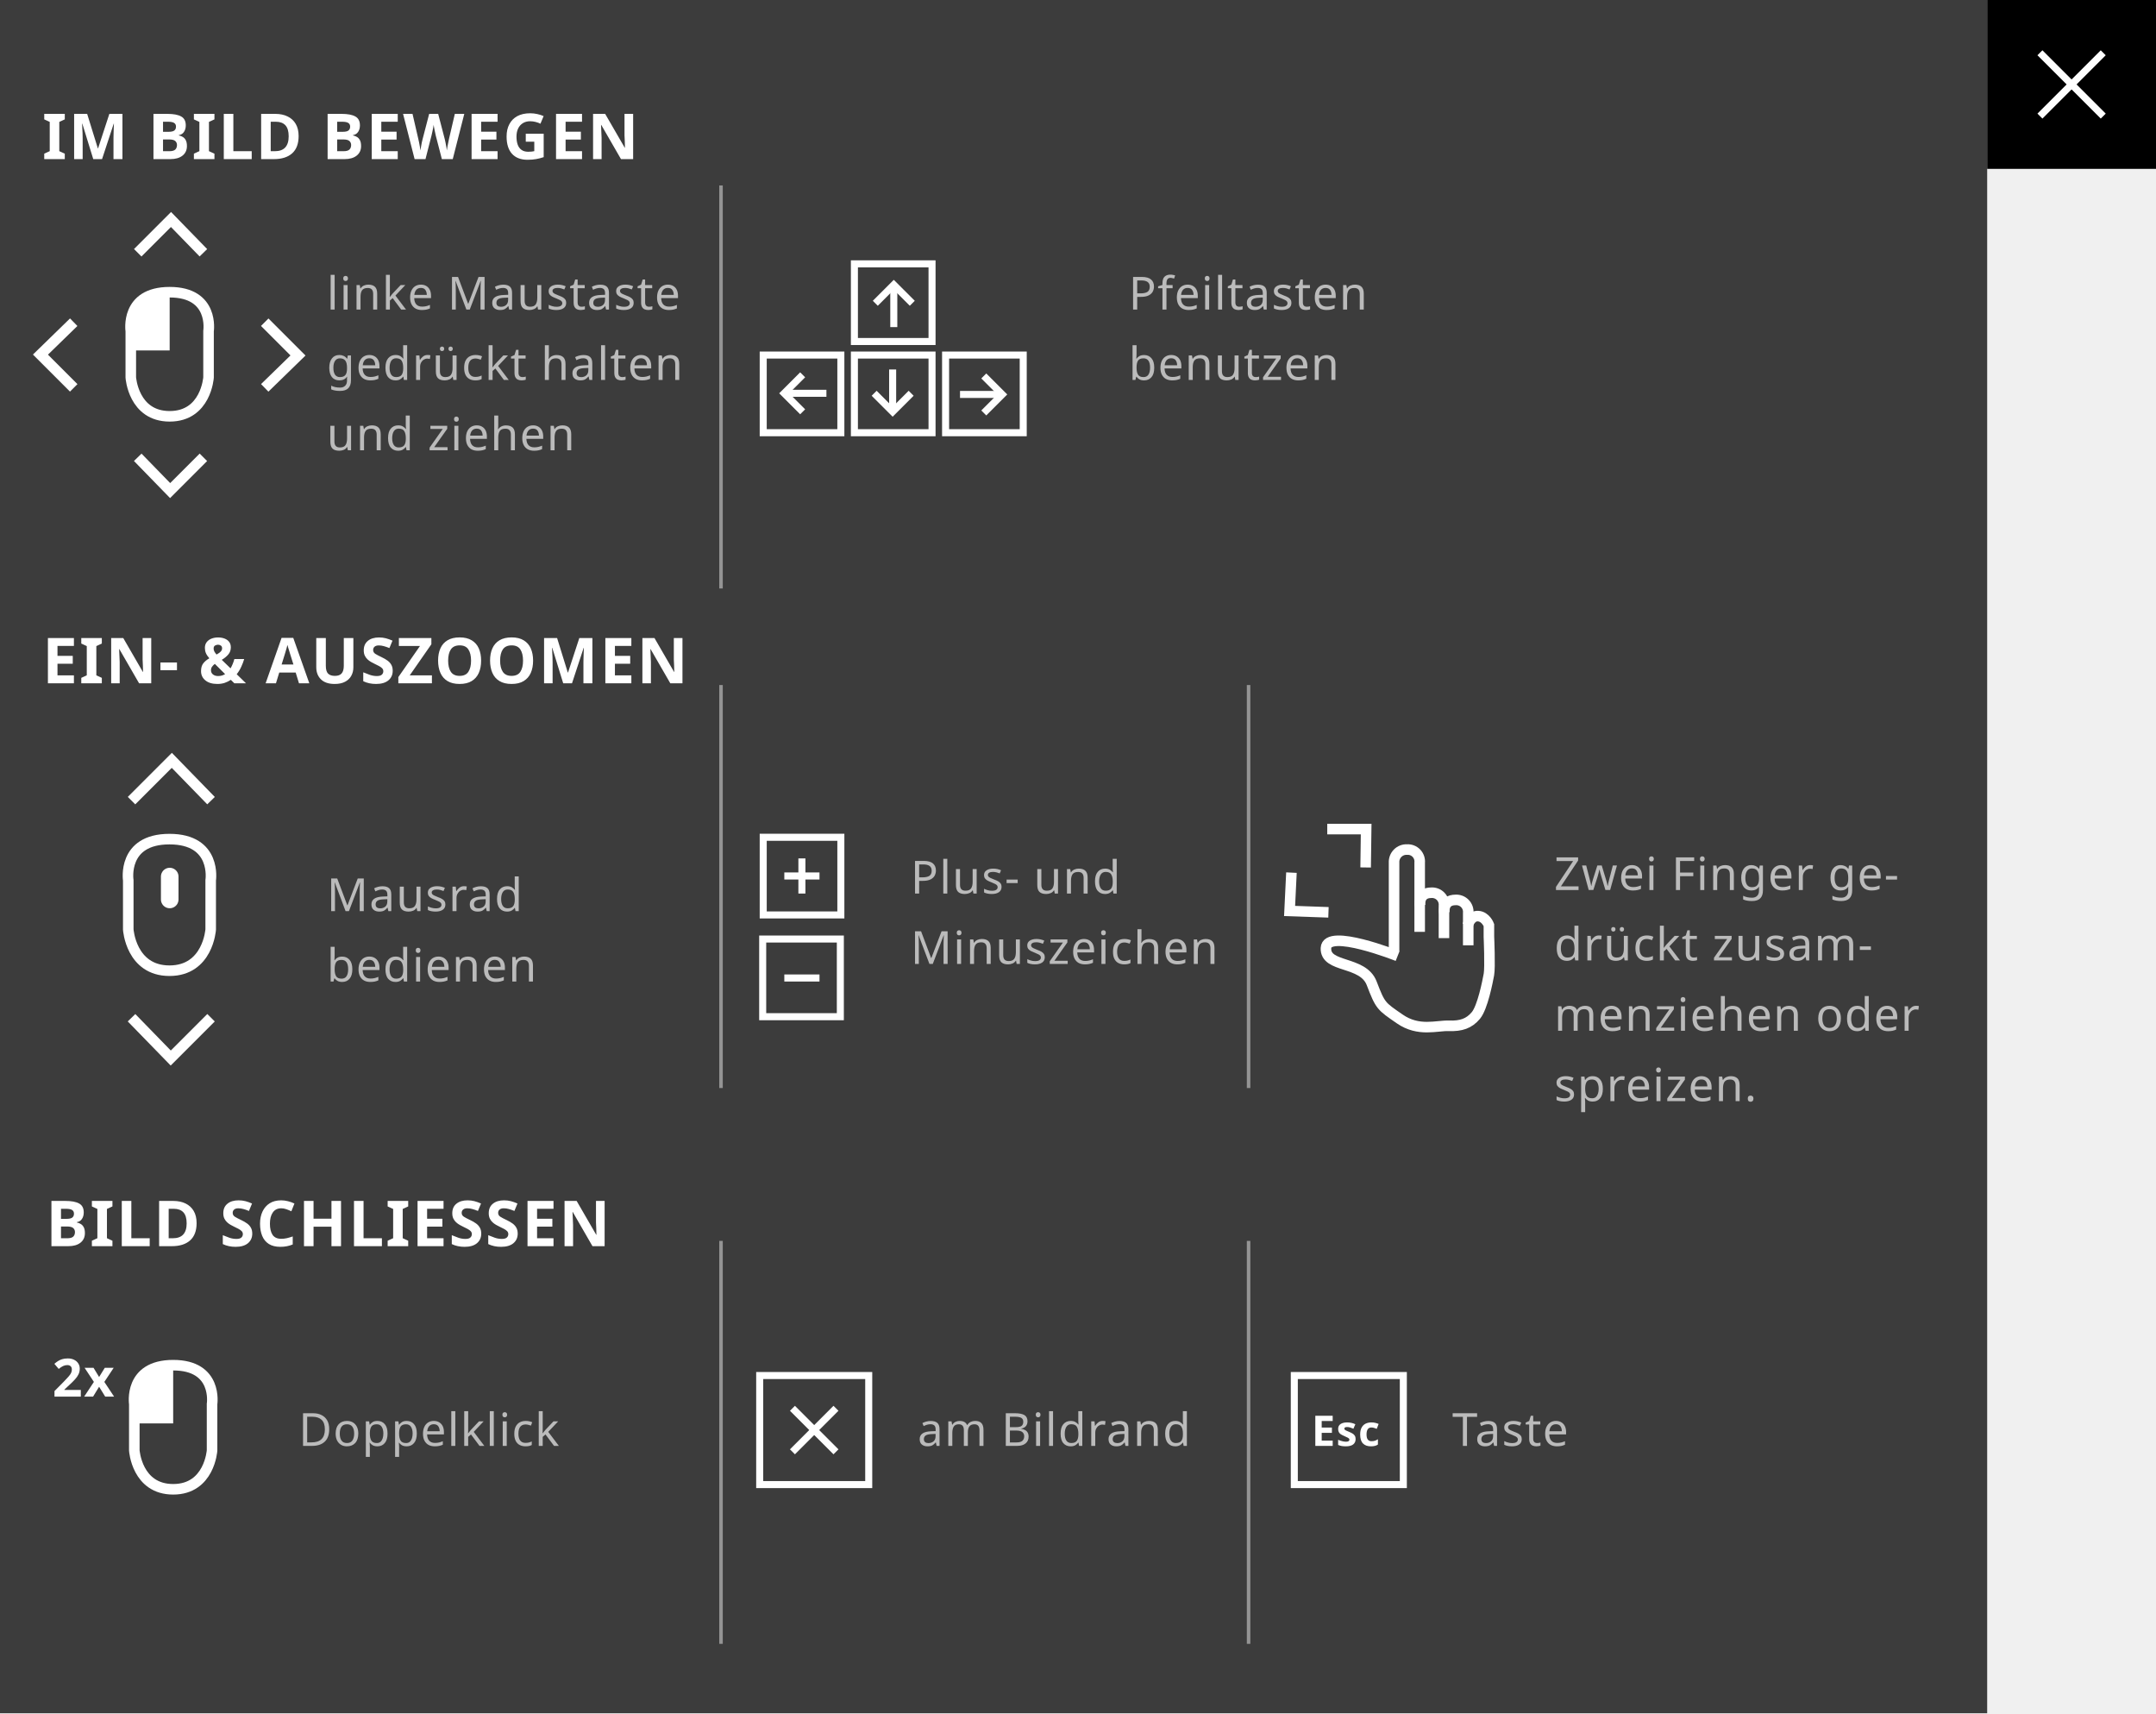
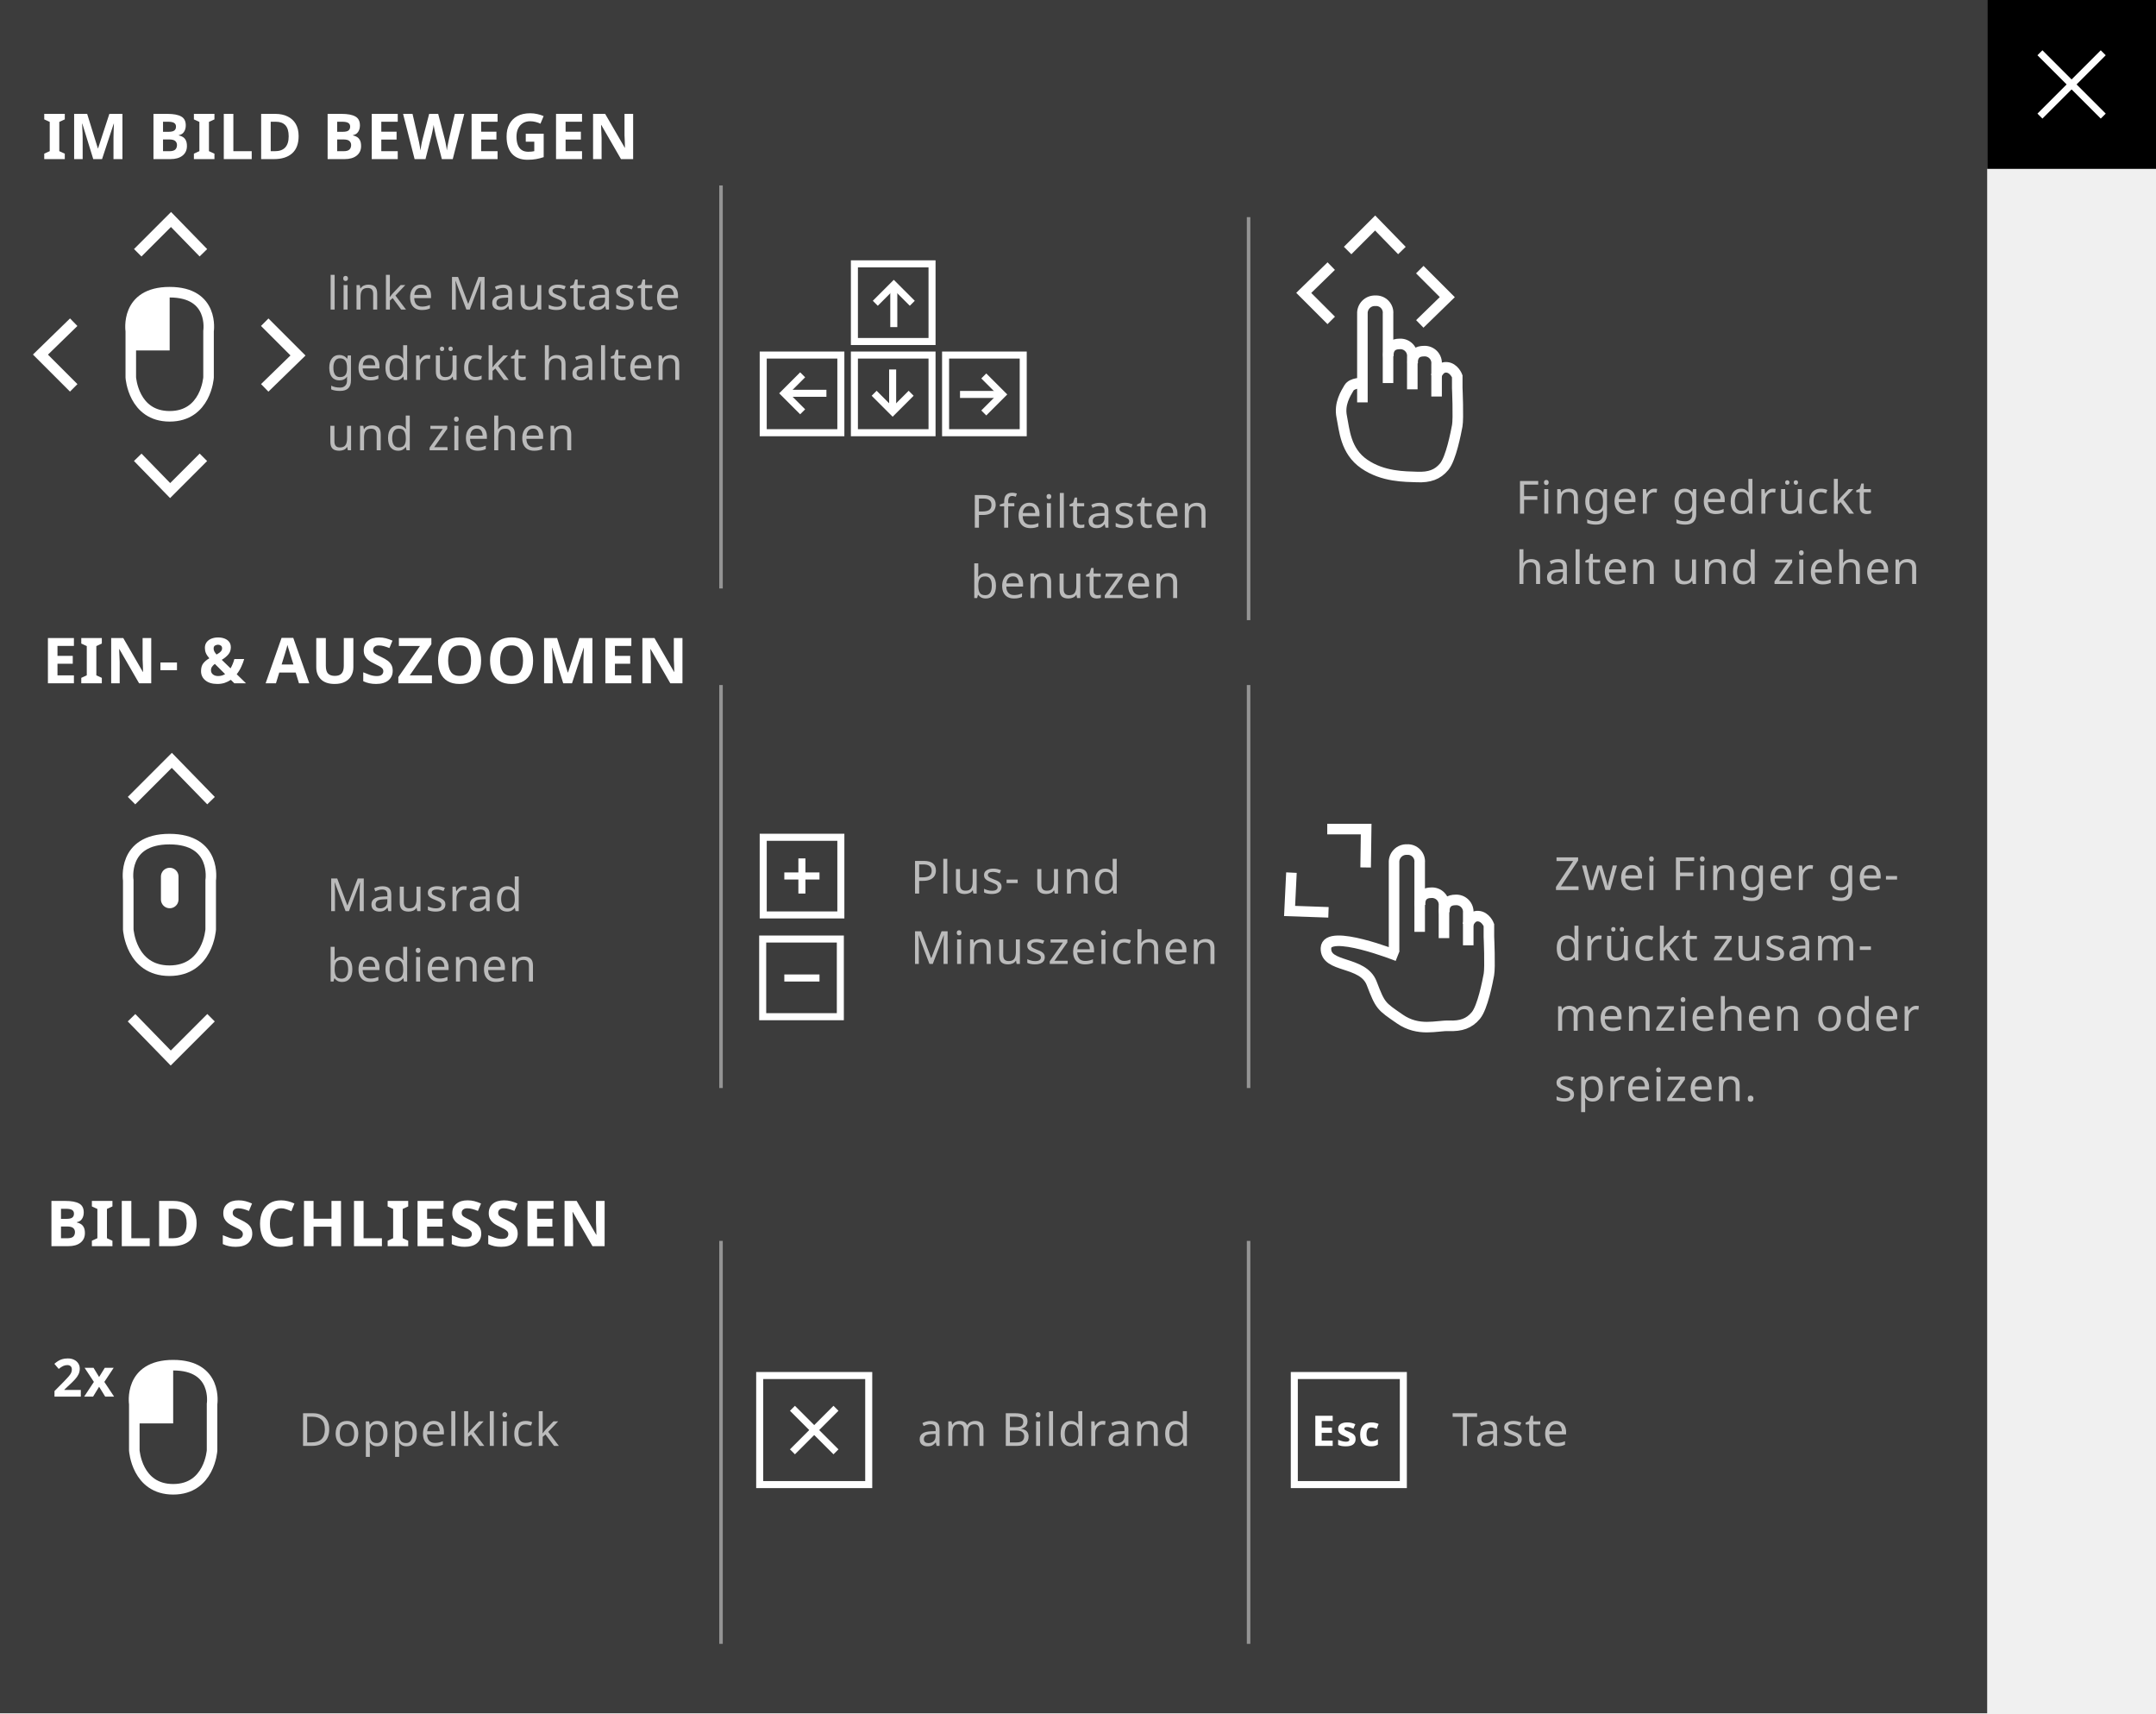
- <svg xmlns="http://www.w3.org/2000/svg" id="Symbol_2_1" data-name="Symbol 2 – 1" width="613" height="487" viewBox="0 0 613 487">
-   <defs>
-     <style>
-       .cls-1 {
-         opacity: 0.75;
-       }
- 
-       .cls-10, .cls-2, .cls-3, .cls-5, .cls-9 {
-         fill: #fff;
-       }
- 
-       .cls-2 {
-         font-size: 18px;
-       }
- 
-       .cls-10, .cls-2, .cls-9 {
-         font-family: Poppins-SemiBold, Poppins;
-         font-weight: 600;
-       }
- 
-       .cls-10, .cls-2, .cls-3, .cls-9 {
-         letter-spacing: 0.025em;
-       }
- 
-       .cls-3 {
-         font-size: 13px;
-         font-family: Poppins-Regular, Poppins;
-         opacity: 0.65;
-       }
- 
-       .cls-12, .cls-4, .cls-6, .cls-7, .cls-8 {
-         fill: none;
-       }
- 
-       .cls-4, .cls-6, .cls-7, .cls-8 {
-         stroke: #fff;
-       }
- 
-       .cls-4 {
-         stroke-width: 3px;
-       }
- 
-       .cls-6 {
-         stroke-linecap: round;
-         stroke-width: 5px;
-       }
- 
-       .cls-7 {
-         opacity: 0.45;
-       }
- 
-       .cls-8 {
-         stroke-width: 2px;
-       }
- 
-       .cls-9 {
-         font-size: 15px;
-       }
- 
-       .cls-10 {
-         font-size: 12px;
-       }
- 
-       .cls-11 {
-         stroke: none;
-       }
-     </style>
-   </defs>
-   <rect id="Rechteck_168" data-name="Rechteck 168" class="cls-1" width="565" height="487" />
-   <text id="IM_BILD_BEWEGEN_" data-name="IM BILD BEWEGEN " class="cls-2" transform="translate(12 26.23)">
-     <tspan x="0" y="19">IM BILD BEWEGEN</tspan>
-   </text>
-   <text id="linke_Maustaste_gedrückt_halten_und_ziehen" data-name="linke Maustaste gedrückt halten und ziehen" class="cls-3" transform="translate(92.898 74)">
-     <tspan x="0" y="14">linke Maustaste </tspan>
-     <tspan x="0" y="34">gedrückt halten </tspan>
-     <tspan x="0" y="54">und ziehen</tspan>
-   </text>
-   <g id="icon_hinweis_scroll_schwarz" transform="translate(-323 -155)">
-     <g id="Gruppe_538" data-name="Gruppe 538" transform="translate(334.5 217.391)">
-       <path id="Pfad_321" data-name="Pfad 321" class="cls-4" d="M7611.977-3334.543s-1.722-11.053,11.053-11.053,11.053,11.053,11.053,11.053v13.174s-.71,11.053-11.053,11.053-11.053-11.053-11.053-11.053Z" transform="translate(-7586.29 3366.264)" />
-       <path id="Pfad_324" data-name="Pfad 324" class="cls-5" d="M11796.022-614.6v16.559h-10.8s-1.533-10.224,1.79-12.779S11796.022-614.6,11796.022-614.6Z" transform="translate(-11759.283 635.264)" />
+ <svg xmlns="http://www.w3.org/2000/svg" width="613" height="487" viewBox="0 0 613 487">
+   <g id="Symbol_10_1" data-name="Symbol 10 – 1" transform="translate(1)">
+     <rect id="Rechteck_168" data-name="Rechteck 168" width="565" height="487" transform="translate(-1)" opacity="0.75" />
+     <text id="IM_BILD_BEWEGEN_" data-name="IM BILD BEWEGEN " transform="translate(11 26.23)" fill="#fff" font-size="18" font-family="Poppins-SemiBold, Poppins" font-weight="600" letter-spacing="0.025em">
+       <tspan x="0" y="19">IM BILD BEWEGEN</tspan>
+     </text>
+     <text id="linke_Maustaste_gedrückt_halten_und_ziehen" data-name="linke Maustaste gedrückt halten und ziehen" transform="translate(91.898 74)" fill="#fff" font-size="13" font-family="Poppins-Regular, Poppins" letter-spacing="0.025em" opacity="0.65">
+       <tspan x="0" y="14">linke Maustaste </tspan>
+       <tspan x="0" y="34">gedrückt halten </tspan>
+       <tspan x="0" y="54">und ziehen</tspan>
+     </text>
+     <g id="icon_hinweis_scroll_schwarz" transform="translate(-324 -155)">
+       <g id="Gruppe_538" data-name="Gruppe 538" transform="translate(334.5 217.391)">
+         <path id="Pfad_321" data-name="Pfad 321" d="M7611.977-3334.543s-1.722-11.053,11.053-11.053,11.053,11.053,11.053,11.053v13.174s-.71,11.053-11.053,11.053-11.053-11.053-11.053-11.053Z" transform="translate(-7586.29 3366.264)" fill="none" stroke="#fff" stroke-width="3" />
+         <path id="Pfad_324" data-name="Pfad 324" d="M11796.022-614.6v16.559h-10.8s-1.533-10.224,1.79-12.779S11796.022-614.6,11796.022-614.6Z" transform="translate(-11759.283 635.264)" fill="#fff" />
+       </g>
+       <g id="Gruppe_526" data-name="Gruppe 526" transform="translate(334.5 217.391)">
+         <path id="Pfad_322" data-name="Pfad 322" d="M0,0,9.208,9.458,18.666,0" transform="translate(27.663 67.601)" fill="none" stroke="#fff" stroke-width="3" />
+         <path id="Pfad_323" data-name="Pfad 323" d="M0,0,9.208,9.458,18.666,0" transform="translate(46.329 9.458) rotate(180)" fill="none" stroke="#fff" stroke-width="3" />
+         <path id="Pfad_325" data-name="Pfad 325" d="M0,0,9.208,9.458,18.666,0" transform="translate(9.458 29.197) rotate(90)" fill="none" stroke="#fff" stroke-width="3" />
+         <path id="Pfad_326" data-name="Pfad 326" d="M0,0,9.208,9.458,18.666,0" transform="translate(63.767 47.863) rotate(-90)" fill="none" stroke="#fff" stroke-width="3" />
+       </g>
    </g>
-     <g id="Gruppe_526" data-name="Gruppe 526" transform="translate(334.5 217.391)">
-       <path id="Pfad_322" data-name="Pfad 322" class="cls-4" d="M0,0,9.208,9.458,18.666,0" transform="translate(27.663 67.601)" />
-       <path id="Pfad_323" data-name="Pfad 323" class="cls-4" d="M0,0,9.208,9.458,18.666,0" transform="translate(46.329 9.458) rotate(180)" />
-       <path id="Pfad_325" data-name="Pfad 325" class="cls-4" d="M0,0,9.208,9.458,18.666,0" transform="translate(9.458 29.197) rotate(90)" />
-       <path id="Pfad_326" data-name="Pfad 326" class="cls-4" d="M0,0,9.208,9.458,18.666,0" transform="translate(63.767 47.863) rotate(-90)" />
+     <text id="EIN-_AUSZOOMEN_" data-name="EIN- &amp; AUSZOOMEN " transform="translate(11 175.23)" fill="#fff" font-size="18" font-family="Poppins-SemiBold, Poppins" font-weight="600" letter-spacing="0.025em">
+       <tspan x="0" y="19">EIN- &amp; AUSZOOMEN</tspan>
+     </text>
+     <g id="icon_scroll_klein_schwarz" transform="translate(-324 -155)">
+       <path id="Pfad_327" data-name="Pfad 327" d="M7611.981-3333.878s-1.826-11.719,11.719-11.719,11.719,11.719,11.719,11.719v13.967s-.752,11.719-11.719,11.719-11.719-11.719-11.719-11.719Z" transform="translate(-7252.513 3739.12)" fill="none" stroke="#fff" stroke-width="3" />
+       <line id="Linie_78" data-name="Linie 78" y2="6.503" transform="translate(371.256 404.17)" fill="none" stroke="#fff" stroke-linecap="round" stroke-width="5" />
+       <path id="Pfad_328" data-name="Pfad 328" d="M0,0,11.151,11.454,22.605,0" transform="translate(360.396 444.296)" fill="none" stroke="#fff" stroke-width="3" />
+       <path id="Pfad_329" data-name="Pfad 329" d="M0,0,11.151,11.454,22.605,0" transform="translate(383.002 382.586) rotate(180)" fill="none" stroke="#fff" stroke-width="3" />
    </g>
-   </g>
-   <text id="EIN-_AUSZOOMEN_" data-name="EIN- &amp; AUSZOOMEN " class="cls-2" transform="translate(12 175.23)">
-     <tspan x="0" y="19">EIN- &amp; AUSZOOMEN</tspan>
-   </text>
-   <g id="icon_scroll_klein_schwarz" transform="translate(-323 -155)">
-     <path id="Pfad_327" data-name="Pfad 327" class="cls-4" d="M7611.981-3333.878s-1.826-11.719,11.719-11.719,11.719,11.719,11.719,11.719v13.967s-.752,11.719-11.719,11.719-11.719-11.719-11.719-11.719Z" transform="translate(-7252.513 3739.12)" />
-     <line id="Linie_78" data-name="Linie 78" class="cls-6" y2="6.503" transform="translate(371.256 404.17)" />
-     <path id="Pfad_328" data-name="Pfad 328" class="cls-4" d="M0,0,11.151,11.454,22.605,0" transform="translate(360.396 444.296)" />
-     <path id="Pfad_329" data-name="Pfad 329" class="cls-4" d="M0,0,11.151,11.454,22.605,0" transform="translate(383.002 382.586) rotate(180)" />
-   </g>
-   <text id="Mausrad_bedienen" data-name="Mausrad  bedienen" class="cls-3" transform="translate(92.898 245)">
-     <tspan x="0" y="14">Mausrad </tspan>
-     <tspan x="0" y="34">bedienen</tspan>
-   </text>
-   <line id="Linie_79" data-name="Linie 79" class="cls-7" x1="81" y2="81" transform="translate(147.724 110) rotate(-45)" />
-   <text id="BILD_SCHLIESSEN_" data-name="BILD SCHLIESSEN " class="cls-2" transform="translate(13 335.23)">
-     <tspan x="0" y="19">BILD SCHLIESSEN</tspan>
-   </text>
-   <g id="icon_tasten_schwarz" transform="translate(-425 -155)">
-     <g id="Gruppe_530" data-name="Gruppe 530" transform="translate(666.926 229)">
-       <g id="Rechteck_169" data-name="Rechteck 169" class="cls-8" transform="translate(0 0)">
-         <rect class="cls-11" width="24.074" height="24.074" />
-         <rect class="cls-12" x="1" y="1" width="22.074" height="22.074" />
-       </g>
-       <g id="Gruppe_529" data-name="Gruppe 529" transform="translate(6.191 12.963) rotate(-45)">
-         <g id="Gruppe_305" data-name="Gruppe 305" transform="translate(8.498 0) rotate(90)">
-           <path id="Pfad_4" data-name="Pfad 4" class="cls-8" d="M0,7.436V0H7.436" transform="translate(0 0)" />
-           <line id="Linie_4" data-name="Linie 4" class="cls-8" x2="8.498" y2="8.498" transform="translate(0 0)" />
+     <text id="Mausrad_bedienen" data-name="Mausrad  bedienen" transform="translate(91.898 245)" fill="#fff" font-size="13" font-family="Poppins-Regular, Poppins" letter-spacing="0.025em" opacity="0.65">
+       <tspan x="0" y="14">Mausrad </tspan>
+       <tspan x="0" y="34">bedienen</tspan>
+     </text>
+     <line id="Linie_79" data-name="Linie 79" x1="81" y2="81" transform="translate(146.724 110) rotate(-45)" fill="none" stroke="#fff" stroke-width="1" opacity="0.45" />
+     <text id="BILD_SCHLIESSEN_" data-name="BILD SCHLIESSEN " transform="translate(12 335.23)" fill="#fff" font-size="18" font-family="Poppins-SemiBold, Poppins" font-weight="600" letter-spacing="0.025em">
+       <tspan x="0" y="19">BILD SCHLIESSEN</tspan>
+     </text>
+     <g id="icon_tasten_schwarz" transform="translate(-426 -155)">
+       <g id="Gruppe_530" data-name="Gruppe 530" transform="translate(666.926 229)">
+         <g id="Rechteck_169" data-name="Rechteck 169" transform="translate(0 0)" fill="none" stroke="#fff" stroke-width="2">
+           <rect width="24.074" height="24.074" stroke="none" />
+           <rect x="1" y="1" width="22.074" height="22.074" fill="none" />
+         </g>
+         <g id="Gruppe_529" data-name="Gruppe 529" transform="translate(6.191 12.963) rotate(-45)">
+           <g id="Gruppe_305" data-name="Gruppe 305" transform="translate(8.498 0) rotate(90)">
+             <path id="Pfad_4" data-name="Pfad 4" d="M0,7.436V0H7.436" transform="translate(0 0)" fill="none" stroke="#fff" stroke-width="2" />
+             <line id="Linie_4" data-name="Linie 4" x2="8.498" y2="8.498" transform="translate(0 0)" fill="none" stroke="#fff" stroke-width="2" />
+           </g>
        </g>
      </g>
-     </g>
-     <g id="Gruppe_531" data-name="Gruppe 531" transform="translate(691 279) rotate(180)">
-       <g id="Rechteck_169-2" data-name="Rechteck 169" class="cls-8" transform="translate(0 0)">
-         <rect class="cls-11" width="24.074" height="24.074" />
-         <rect class="cls-12" x="1" y="1" width="22.074" height="22.074" />
-       </g>
-       <g id="Gruppe_529-2" data-name="Gruppe 529" transform="translate(6.191 12.963) rotate(-45)">
-         <g id="Gruppe_305-2" data-name="Gruppe 305" transform="translate(8.498 0) rotate(90)">
-           <path id="Pfad_4-2" data-name="Pfad 4" class="cls-8" d="M0,7.436V0H7.436" transform="translate(0 0)" />
-           <line id="Linie_4-2" data-name="Linie 4" class="cls-8" x2="8.498" y2="8.498" transform="translate(0 0)" />
+       <g id="Gruppe_531" data-name="Gruppe 531" transform="translate(691 279) rotate(180)">
+         <g id="Rechteck_169-2" data-name="Rechteck 169" transform="translate(0 0)" fill="none" stroke="#fff" stroke-width="2">
+           <rect width="24.074" height="24.074" stroke="none" />
+           <rect x="1" y="1" width="22.074" height="22.074" fill="none" />
+         </g>
+         <g id="Gruppe_529-2" data-name="Gruppe 529" transform="translate(6.191 12.963) rotate(-45)">
+           <g id="Gruppe_305-2" data-name="Gruppe 305" transform="translate(8.498 0) rotate(90)">
+             <path id="Pfad_4-2" data-name="Pfad 4" d="M0,7.436V0H7.436" transform="translate(0 0)" fill="none" stroke="#fff" stroke-width="2" />
+             <line id="Linie_4-2" data-name="Linie 4" x2="8.498" y2="8.498" transform="translate(0 0)" fill="none" stroke="#fff" stroke-width="2" />
+           </g>
        </g>
      </g>
-     </g>
-     <g id="Gruppe_532" data-name="Gruppe 532" transform="translate(716.926 254.926) rotate(90)">
-       <g id="Rechteck_169-3" data-name="Rechteck 169" class="cls-8" transform="translate(0 0)">
-         <rect class="cls-11" width="24.074" height="24.074" />
-         <rect class="cls-12" x="1" y="1" width="22.074" height="22.074" />
-       </g>
-       <g id="Gruppe_529-3" data-name="Gruppe 529" transform="translate(6.191 12.963) rotate(-45)">
-         <g id="Gruppe_305-3" data-name="Gruppe 305" transform="translate(8.498 0) rotate(90)">
-           <path id="Pfad_4-3" data-name="Pfad 4" class="cls-8" d="M0,7.436V0H7.436" transform="translate(0 0)" />
-           <line id="Linie_4-3" data-name="Linie 4" class="cls-8" x2="8.498" y2="8.498" transform="translate(0 0)" />
+       <g id="Gruppe_532" data-name="Gruppe 532" transform="translate(716.926 254.926) rotate(90)">
+         <g id="Rechteck_169-3" data-name="Rechteck 169" transform="translate(0 0)" fill="none" stroke="#fff" stroke-width="2">
+           <rect width="24.074" height="24.074" stroke="none" />
+           <rect x="1" y="1" width="22.074" height="22.074" fill="none" />
+         </g>
+         <g id="Gruppe_529-3" data-name="Gruppe 529" transform="translate(6.191 12.963) rotate(-45)">
+           <g id="Gruppe_305-3" data-name="Gruppe 305" transform="translate(8.498 0) rotate(90)">
+             <path id="Pfad_4-3" data-name="Pfad 4" d="M0,7.436V0H7.436" transform="translate(0 0)" fill="none" stroke="#fff" stroke-width="2" />
+             <line id="Linie_4-3" data-name="Linie 4" x2="8.498" y2="8.498" transform="translate(0 0)" fill="none" stroke="#fff" stroke-width="2" />
+           </g>
        </g>
      </g>
-     </g>
-     <g id="Gruppe_533" data-name="Gruppe 533" transform="translate(641 279) rotate(-90)">
-       <g id="Rechteck_169-4" data-name="Rechteck 169" class="cls-8" transform="translate(0 0)">
-         <rect class="cls-11" width="24.074" height="24.074" />
-         <rect class="cls-12" x="1" y="1" width="22.074" height="22.074" />
-       </g>
-       <g id="Gruppe_529-4" data-name="Gruppe 529" transform="translate(6.191 12.963) rotate(-45)">
-         <g id="Gruppe_305-4" data-name="Gruppe 305" transform="translate(8.498 0) rotate(90)">
-           <path id="Pfad_4-4" data-name="Pfad 4" class="cls-8" d="M0,7.436V0H7.436" transform="translate(0 0)" />
-           <line id="Linie_4-4" data-name="Linie 4" class="cls-8" x2="8.498" y2="8.498" transform="translate(0 0)" />
+       <g id="Gruppe_533" data-name="Gruppe 533" transform="translate(641 279) rotate(-90)">
+         <g id="Rechteck_169-4" data-name="Rechteck 169" transform="translate(0 0)" fill="none" stroke="#fff" stroke-width="2">
+           <rect width="24.074" height="24.074" stroke="none" />
+           <rect x="1" y="1" width="22.074" height="22.074" fill="none" />
        </g>
-       </g>
-     </g>
-   </g>
-   <text id="Pfeiltasten_benutzen" data-name="Pfeiltasten benutzen" class="cls-3" transform="translate(320.898 74)">
-     <tspan x="0" y="14">Pfeiltasten </tspan>
-     <tspan x="0" y="34">benutzen</tspan>
-   </text>
-   <text id="Plus-_und_Minuszeichen_" data-name="Plus- und  Minuszeichen " class="cls-3" transform="translate(258.898 240)">
-     <tspan x="0" y="14">Plus- und </tspan>
-     <tspan x="0" y="34">Minuszeichen </tspan>
-   </text>
-   <g id="Gruppe_2308" data-name="Gruppe 2308" transform="translate(-316 -165)">
-     <g id="Gruppe_536" data-name="Gruppe 536" transform="translate(582.426 402.426) rotate(90)">
-       <line id="Linie_81" data-name="Linie 81" class="cls-8" x2="10" transform="translate(6.574 38.426)" />
-       <line id="Linie_82" data-name="Linie 82" class="cls-8" y2="10" transform="translate(11.574 33.426)" />
-     </g>
-     <g id="Gruppe_2309" data-name="Gruppe 2309">
-       <g id="Rechteck_170" data-name="Rechteck 170" class="cls-8" transform="translate(556.074 426.074) rotate(180)">
-         <rect class="cls-11" width="24.074" height="24.074" />
-         <rect class="cls-12" x="1" y="1" width="22.074" height="22.074" />
-       </g>
-       <g id="Gruppe_537" data-name="Gruppe 537" transform="translate(-133 -69)">
-         <g id="Rechteck_171" data-name="Rechteck 171" class="cls-8" transform="translate(688.926 499.926) rotate(90)">
-           <rect class="cls-11" width="24.074" height="24.074" />
-           <rect class="cls-12" x="1" y="1" width="22.074" height="22.074" />
-         </g>
-         <line id="Linie_83" data-name="Linie 83" class="cls-8" y2="10" transform="translate(682 512) rotate(90)" />
-       </g>
-     </g>
-   </g>
-   <text id="Doppelklick" class="cls-3" transform="translate(84.898 397)">
-     <tspan x="0" y="14">Doppelklick</tspan>
-   </text>
-   <text id="am_Bildrand_" data-name="am Bildrand " class="cls-3" transform="translate(260.898 397)">
-     <tspan x="0" y="14">am Bildrand </tspan>
-   </text>
-   <g id="icon_doppelklick_schwarz" transform="translate(-323 -155)">
-     <g id="Gruppe_539" data-name="Gruppe 539" transform="translate(335.5 522.391)">
-       <path id="Pfad_321-2" data-name="Pfad 321" class="cls-4" d="M7611.977-3334.543s-1.722-11.053,11.053-11.053,11.053,11.053,11.053,11.053v13.174s-.71,11.053-11.053,11.053-11.053-11.053-11.053-11.053Z" transform="translate(-7586.29 3366.264)" />
-       <path id="Pfad_324-2" data-name="Pfad 324" class="cls-5" d="M11796.022-614.6v16.559h-10.8s-1.533-10.224,1.79-12.779S11796.022-614.6,11796.022-614.6Z" transform="translate(-11759.283 635.264)" />
-     </g>
-     <text id="_2x" data-name="2x" class="cls-9" transform="translate(337.898 536)">
-       <tspan x="0" y="16">2x</tspan>
-     </text>
-   </g>
-   <g id="icon_close_schwarz" transform="translate(-317 -155)">
-     <g id="Gruppe_542" data-name="Gruppe 542" transform="translate(-577 191)">
-       <g id="Gruppe_541" data-name="Gruppe 541" transform="translate(1109 354)">
-         <g id="Rechteck_112" data-name="Rechteck 112" class="cls-8">
-           <rect class="cls-11" width="33" height="33" />
-           <rect class="cls-12" x="1" y="1" width="31" height="31" />
-         </g>
-       </g>
-       <line id="Linie_64" data-name="Linie 64" class="cls-8" x2="12.375" y2="12.375" transform="translate(1119.313 364.313)" />
-       <line id="Linie_65" data-name="Linie 65" class="cls-8" x2="12.375" y2="12.375" transform="translate(1131.688 364.313) rotate(90)" />
-     </g>
-   </g>
-   <g id="icon_esc_schwarz" transform="translate(-372 -155)">
-     <g id="Gruppe_543" data-name="Gruppe 543" transform="translate(-370 176)">
-       <g id="Gruppe_542-2" data-name="Gruppe 542" transform="translate(0 15)">
-         <g id="Gruppe_541-2" data-name="Gruppe 541" transform="translate(1109 354)">
-           <g id="Rechteck_112-2" data-name="Rechteck 112" class="cls-8">
-             <rect class="cls-11" width="33" height="33" />
-             <rect class="cls-12" x="1" y="1" width="31" height="31" />
+         <g id="Gruppe_529-4" data-name="Gruppe 529" transform="translate(6.191 12.963) rotate(-45)">
+           <g id="Gruppe_305-4" data-name="Gruppe 305" transform="translate(8.498 0) rotate(90)">
+             <path id="Pfad_4-4" data-name="Pfad 4" d="M0,7.436V0H7.436" transform="translate(0 0)" fill="none" stroke="#fff" stroke-width="2" />
+             <line id="Linie_4-4" data-name="Linie 4" x2="8.498" y2="8.498" transform="translate(0 0)" fill="none" stroke="#fff" stroke-width="2" />
          </g>
        </g>
      </g>
    </g>
-     <text id="Esc" class="cls-10" transform="translate(744.898 553)">
-       <tspan x="0" y="13">Esc</tspan>
+     <text id="Pfeiltasten_benutzen" data-name="Pfeiltasten benutzen" transform="translate(274.898 136)" fill="#fff" font-size="13" font-family="Poppins-Regular, Poppins" letter-spacing="0.025em" opacity="0.65">
+       <tspan x="0" y="14">Pfeiltasten </tspan>
+       <tspan x="0" y="34">benutzen</tspan>
    </text>
+     <text id="Plus-_und_Minuszeichen_" data-name="Plus- und  Minuszeichen " transform="translate(257.898 240)" fill="#fff" font-size="13" font-family="Poppins-Regular, Poppins" letter-spacing="0.025em" opacity="0.65">
+       <tspan x="0" y="14">Plus- und </tspan>
+       <tspan x="0" y="34">Minuszeichen </tspan>
+     </text>
+     <g id="Gruppe_536" data-name="Gruppe 536" transform="translate(265.426 237.426) rotate(90)">
+       <line id="Linie_81" data-name="Linie 81" x2="10" transform="translate(6.574 38.426)" fill="none" stroke="#fff" stroke-width="2" />
+       <line id="Linie_82" data-name="Linie 82" y2="10" transform="translate(11.574 33.426)" fill="none" stroke="#fff" stroke-width="2" />
+     </g>
+     <g id="Gruppe_2309" data-name="Gruppe 2309" transform="translate(-317 -165)">
+       <g id="Rechteck_170" data-name="Rechteck 170" transform="translate(556.074 426.074) rotate(180)" fill="none" stroke="#fff" stroke-width="2">
+         <rect width="24.074" height="24.074" stroke="none" />
+         <rect x="1" y="1" width="22.074" height="22.074" fill="none" />
+       </g>
+       <g id="Gruppe_537" data-name="Gruppe 537" transform="translate(-133 -69)">
+         <g id="Rechteck_171" data-name="Rechteck 171" transform="translate(688.926 499.926) rotate(90)" fill="none" stroke="#fff" stroke-width="2">
+           <rect width="24.074" height="24.074" stroke="none" />
+           <rect x="1" y="1" width="22.074" height="22.074" fill="none" />
+         </g>
+         <line id="Linie_83" data-name="Linie 83" y2="10" transform="translate(682 512) rotate(90)" fill="none" stroke="#fff" stroke-width="2" />
+       </g>
+     </g>
+     <text id="Doppelklick" transform="translate(83.898 397)" fill="#fff" font-size="13" font-family="Poppins-Regular, Poppins" letter-spacing="0.025em" opacity="0.65">
+       <tspan x="0" y="14">Doppelklick</tspan>
+     </text>
+     <text id="am_Bildrand_" data-name="am Bildrand " transform="translate(259.898 397)" fill="#fff" font-size="13" font-family="Poppins-Regular, Poppins" letter-spacing="0.025em" opacity="0.65">
+       <tspan x="0" y="14">am Bildrand </tspan>
+     </text>
+     <g id="icon_doppelklick_schwarz" transform="translate(-324 -155)">
+       <g id="Gruppe_539" data-name="Gruppe 539" transform="translate(335.5 522.391)">
+         <path id="Pfad_321-2" data-name="Pfad 321" d="M7611.977-3334.543s-1.722-11.053,11.053-11.053,11.053,11.053,11.053,11.053v13.174s-.71,11.053-11.053,11.053-11.053-11.053-11.053-11.053Z" transform="translate(-7586.29 3366.264)" fill="none" stroke="#fff" stroke-width="3" />
+         <path id="Pfad_324-2" data-name="Pfad 324" d="M11796.022-614.6v16.559h-10.8s-1.533-10.224,1.79-12.779S11796.022-614.6,11796.022-614.6Z" transform="translate(-11759.283 635.264)" fill="#fff" />
+       </g>
+       <text id="_2x" data-name="2x" transform="translate(337.898 536)" fill="#fff" font-size="15" font-family="Poppins-SemiBold, Poppins" font-weight="600" letter-spacing="0.025em">
+         <tspan x="0" y="16">2x</tspan>
+       </text>
+     </g>
+     <g id="icon_close_schwarz" transform="translate(-318 -155)">
+       <g id="Gruppe_542" data-name="Gruppe 542" transform="translate(-577 191)">
+         <g id="Gruppe_541" data-name="Gruppe 541" transform="translate(1109 354)">
+           <g id="Rechteck_112" data-name="Rechteck 112" fill="none" stroke="#fff" stroke-width="2">
+             <rect width="33" height="33" stroke="none" />
+             <rect x="1" y="1" width="31" height="31" fill="none" />
+           </g>
+         </g>
+         <line id="Linie_64" data-name="Linie 64" x2="12.375" y2="12.375" transform="translate(1119.313 364.313)" fill="none" stroke="#fff" stroke-width="2" />
+         <line id="Linie_65" data-name="Linie 65" x2="12.375" y2="12.375" transform="translate(1131.688 364.313) rotate(90)" fill="none" stroke="#fff" stroke-width="2" />
+       </g>
+     </g>
+     <g id="icon_esc_schwarz" transform="translate(-373 -155)">
+       <g id="Gruppe_543" data-name="Gruppe 543" transform="translate(-370 176)">
+         <g id="Gruppe_542-2" data-name="Gruppe 542" transform="translate(0 15)">
+           <g id="Gruppe_541-2" data-name="Gruppe 541" transform="translate(1109 354)">
+             <g id="Rechteck_112-2" data-name="Rechteck 112" fill="none" stroke="#fff" stroke-width="2">
+               <rect width="33" height="33" stroke="none" />
+               <rect x="1" y="1" width="31" height="31" fill="none" />
+             </g>
+           </g>
+         </g>
+       </g>
+       <text id="Esc" transform="translate(744.898 553)" fill="#fff" font-size="12" font-family="Poppins-SemiBold, Poppins" font-weight="600" letter-spacing="0.025em">
+         <tspan x="0" y="13">Esc</tspan>
+       </text>
+     </g>
+     <text id="Taste" transform="translate(411.898 397)" fill="#fff" font-size="13" font-family="Poppins-Regular, Poppins" letter-spacing="0.025em" opacity="0.65">
+       <tspan x="0" y="14">Taste</tspan>
+     </text>
+     <rect id="Rechteck_112-3" data-name="Rechteck 112" width="48" height="48" transform="translate(564)" />
+     <line id="Linie_64-2" data-name="Linie 64" x2="18" y2="18" transform="translate(579 15)" fill="none" stroke="#fff" stroke-width="2" />
+     <line id="Linie_65-2" data-name="Linie 65" x2="18" y2="18" transform="translate(597 15) rotate(90)" fill="none" stroke="#fff" stroke-width="2" />
+     <text id="Zwei_Finger_ge-drückt_zusam-menziehen_oder_spreizen." data-name="Zwei Finger ge-drückt zusam-menziehen oder spreizen." transform="translate(440.898 239)" fill="#fff" font-size="13" font-family="Poppins-Regular, Poppins" letter-spacing="0.025em" opacity="0.65">
+       <tspan x="0" y="14">Zwei Finger ge-</tspan>
+       <tspan x="0" y="34">drückt zusam-</tspan>
+       <tspan x="0" y="54">menziehen oder </tspan>
+       <tspan x="0" y="74">spreizen.</tspan>
+     </text>
+     <g id="Gruppe_2242" data-name="Gruppe 2242" transform="translate(20 -182)">
+       <path id="Pfad_1307" data-name="Pfad 1307" d="M10355,3828.377V3803.2a3.532,3.532,0,0,1,3.708-3.708,3.394,3.394,0,0,1,3.576,3.708v19.682" transform="translate(-9979.637 -3376)" fill="none" stroke="#fff" stroke-width="3" />
+       <path id="Pfad_1308" data-name="Pfad 1308" d="M10354.886,3803.2s-.634-3.708,3.2-3.708a3.4,3.4,0,0,1,3.577,3.708v9.2" transform="translate(-9972.11 -3363.731)" fill="none" stroke="#fff" stroke-width="3" />
+       <path id="Pfad_1309" data-name="Pfad 1309" d="M10354.886,3803.2s-.634-3.708,3.2-3.708a3.4,3.4,0,0,1,3.577,3.708v9.2" transform="translate(-9965.209 -3361.686)" fill="none" stroke="#fff" stroke-width="3" />
+       <path id="Pfad_1310" data-name="Pfad 1310" d="M10338.375,3884.829s-20.125-8-20.375-2.25,10.5,3.5,13,10,2.632,6.447,8,10.153,10.5,1.812,13.955,1.939,5.751-.639,7.668-2.939,3.323-9.585,3.707-11.63,0-10.735,0-10.735v-3.323s-.895-2.428-3.067-2.556-2.939,2.556-2.939,2.556" transform="translate(-9962 -3431.079)" fill="none" stroke="#fff" stroke-width="3" />
+     </g>
+     <path id="Pfad_1314" data-name="Pfad 1314" d="M0,0,7.613,7.82,15.434,0" transform="translate(366.187 248.047) rotate(47)" fill="none" stroke="#fff" stroke-width="3" />
+     <path id="Pfad_1315" data-name="Pfad 1315" d="M0,0,7.613,7.82,15.434,0" transform="translate(387.282 246.579) rotate(-135)" fill="none" stroke="#fff" stroke-width="3" />
+     <line id="Linie_182" data-name="Linie 182" x1="81" y2="81" transform="translate(146.725 252) rotate(-45)" fill="none" stroke="#fff" stroke-width="1" opacity="0.45" />
+     <line id="Linie_183" data-name="Linie 183" x1="81" y2="81" transform="translate(146.725 410) rotate(-45)" fill="none" stroke="#fff" stroke-width="1" opacity="0.45" />
+     <line id="Linie_184" data-name="Linie 184" x1="81" y2="81" transform="translate(296.725 252) rotate(-45)" fill="none" stroke="#fff" stroke-width="1" opacity="0.45" />
+     <line id="Linie_185" data-name="Linie 185" x1="81" y2="81" transform="translate(296.725 410) rotate(-45)" fill="none" stroke="#fff" stroke-width="1" opacity="0.45" />
+     <line id="Linie_186" data-name="Linie 186" x1="81" y2="81" transform="translate(296.725 119) rotate(-45)" fill="none" stroke="#fff" stroke-width="1" opacity="0.45" />
+     <text id="Finger_gedrückt_halten_und_ziehen" data-name="Finger gedrückt halten und ziehen" transform="translate(429.898 132)" fill="#fff" font-size="13" font-family="Poppins-Regular, Poppins" letter-spacing="0.025em" opacity="0.65">
+       <tspan x="0" y="14">Finger gedrückt </tspan>
+       <tspan x="0" y="34">halten und ziehen</tspan>
+     </text>
+     <g id="navigationsanweisung_mobile_drag" transform="translate(241 -122)">
+       <g id="Gruppe_2241" data-name="Gruppe 2241" transform="translate(-230 -216)">
+         <path id="Pfad_1307-2" data-name="Pfad 1307" d="M10355,3828.377V3803.2a3.532,3.532,0,0,1,3.708-3.708,3.394,3.394,0,0,1,3.576,3.708v19.682" transform="translate(-9979.637 -3376)" fill="none" stroke="#fff" stroke-width="3" />
+         <path id="Pfad_1308-2" data-name="Pfad 1308" d="M10354.886,3803.2s-.634-3.708,3.2-3.708a3.4,3.4,0,0,1,3.577,3.708v9.2" transform="translate(-9972.11 -3363.731)" fill="none" stroke="#fff" stroke-width="3" />
+         <path id="Pfad_1309-2" data-name="Pfad 1309" d="M10354.886,3803.2s-.634-3.708,3.2-3.708a3.4,3.4,0,0,1,3.577,3.708v9.2" transform="translate(-9965.209 -3361.686)" fill="none" stroke="#fff" stroke-width="3" />
+         <path id="Pfad_1310-2" data-name="Pfad 1310" d="M10337.362,3877.96s-2.938-.128-3.833,1.406-2.812,4.473-2.045,8.179,1.021,9.713,6.39,13.419,11.63,3.578,15.081,3.706,5.751-.639,7.668-2.939,3.323-9.585,3.707-11.63,0-10.735,0-10.735v-3.323s-.895-2.428-3.067-2.556-2.939,2.556-2.939,2.556" transform="translate(-9962 -3431.079)" fill="none" stroke="#fff" stroke-width="3" />
+       </g>
+       <path id="Pfad_1311" data-name="Pfad 1311" d="M0,0,7.613,7.82,15.434,0" transform="translate(156.597 193.211) rotate(180)" fill="none" stroke="#fff" stroke-width="3" />
+       <path id="Pfad_1312" data-name="Pfad 1312" d="M0,0,7.613,7.82,15.434,0" transform="translate(161.68 214.074) rotate(-90)" fill="none" stroke="#fff" stroke-width="3" />
+       <path id="Pfad_1313" data-name="Pfad 1313" d="M0,0,7.613,7.82,15.434,0" transform="translate(136.5 197.641) rotate(90)" fill="none" stroke="#fff" stroke-width="3" />
+     </g>
  </g>
-   <text id="Taste" class="cls-3" transform="translate(412.898 397)">
-     <tspan x="0" y="14">Taste</tspan>
-   </text>
-   <g id="Gruppe_525" data-name="Gruppe 525" transform="translate(-544 -354)">
-     <rect id="Rechteck_112-3" data-name="Rechteck 112" width="48" height="48" transform="translate(1109 354)" />
-     <line id="Linie_64-2" data-name="Linie 64" class="cls-8" x2="18" y2="18" transform="translate(1124 369)" />
-     <line id="Linie_65-2" data-name="Linie 65" class="cls-8" x2="18" y2="18" transform="translate(1142 369) rotate(90)" />
-   </g>
-   <text id="Zwei_Finger_ge-drückt_zusam-menziehen_oder_spreizen." data-name="Zwei Finger ge-drückt zusam-menziehen oder spreizen." class="cls-3" transform="translate(441.898 239)">
-     <tspan x="0" y="14">Zwei Finger ge-</tspan>
-     <tspan x="0" y="34">drückt zusam-</tspan>
-     <tspan x="0" y="54">menziehen oder </tspan>
-     <tspan x="0" y="74">spreizen.</tspan>
-   </text>
-   <g id="navigationsanweisung_mobile_zoom" transform="translate(-56 34)">
-     <g id="Gruppe_2242" data-name="Gruppe 2242" transform="translate(77 -216)">
-       <path id="Pfad_1307" data-name="Pfad 1307" class="cls-4" d="M10355,3828.377V3803.2a3.532,3.532,0,0,1,3.708-3.708,3.394,3.394,0,0,1,3.576,3.708v19.682" transform="translate(-9979.637 -3376)" />
-       <path id="Pfad_1308" data-name="Pfad 1308" class="cls-4" d="M10354.886,3803.2s-.634-3.708,3.2-3.708a3.4,3.4,0,0,1,3.577,3.708v9.2" transform="translate(-9972.11 -3363.731)" />
-       <path id="Pfad_1309" data-name="Pfad 1309" class="cls-4" d="M10354.886,3803.2s-.634-3.708,3.2-3.708a3.4,3.4,0,0,1,3.577,3.708v9.2" transform="translate(-9965.209 -3361.686)" />
-       <path id="Pfad_1310" data-name="Pfad 1310" class="cls-4" d="M10338.375,3884.829s-20.125-8-20.375-2.25,10.5,3.5,13,10,2.632,6.447,8,10.153,10.5,1.812,13.955,1.939,5.751-.639,7.668-2.939,3.323-9.585,3.707-11.63,0-10.735,0-10.735v-3.323s-.895-2.428-3.067-2.556-2.939,2.556-2.939,2.556" transform="translate(-9962 -3431.079)" />
-     </g>
-     <path id="Pfad_1314" data-name="Pfad 1314" class="cls-4" d="M0,0,7.613,7.82,15.434,0" transform="translate(423.187 214.047) rotate(47)" />
-     <path id="Pfad_1315" data-name="Pfad 1315" class="cls-4" d="M0,0,7.613,7.82,15.434,0" transform="translate(444.282 212.579) rotate(-135)" />
-   </g>
-   <line id="Linie_182" data-name="Linie 182" class="cls-7" x1="81" y2="81" transform="translate(147.725 252) rotate(-45)" />
-   <line id="Linie_183" data-name="Linie 183" class="cls-7" x1="81" y2="81" transform="translate(147.725 410) rotate(-45)" />
-   <line id="Linie_184" data-name="Linie 184" class="cls-7" x1="81" y2="81" transform="translate(297.725 252) rotate(-45)" />
-   <line id="Linie_185" data-name="Linie 185" class="cls-7" x1="81" y2="81" transform="translate(297.725 410) rotate(-45)" />
</svg>
